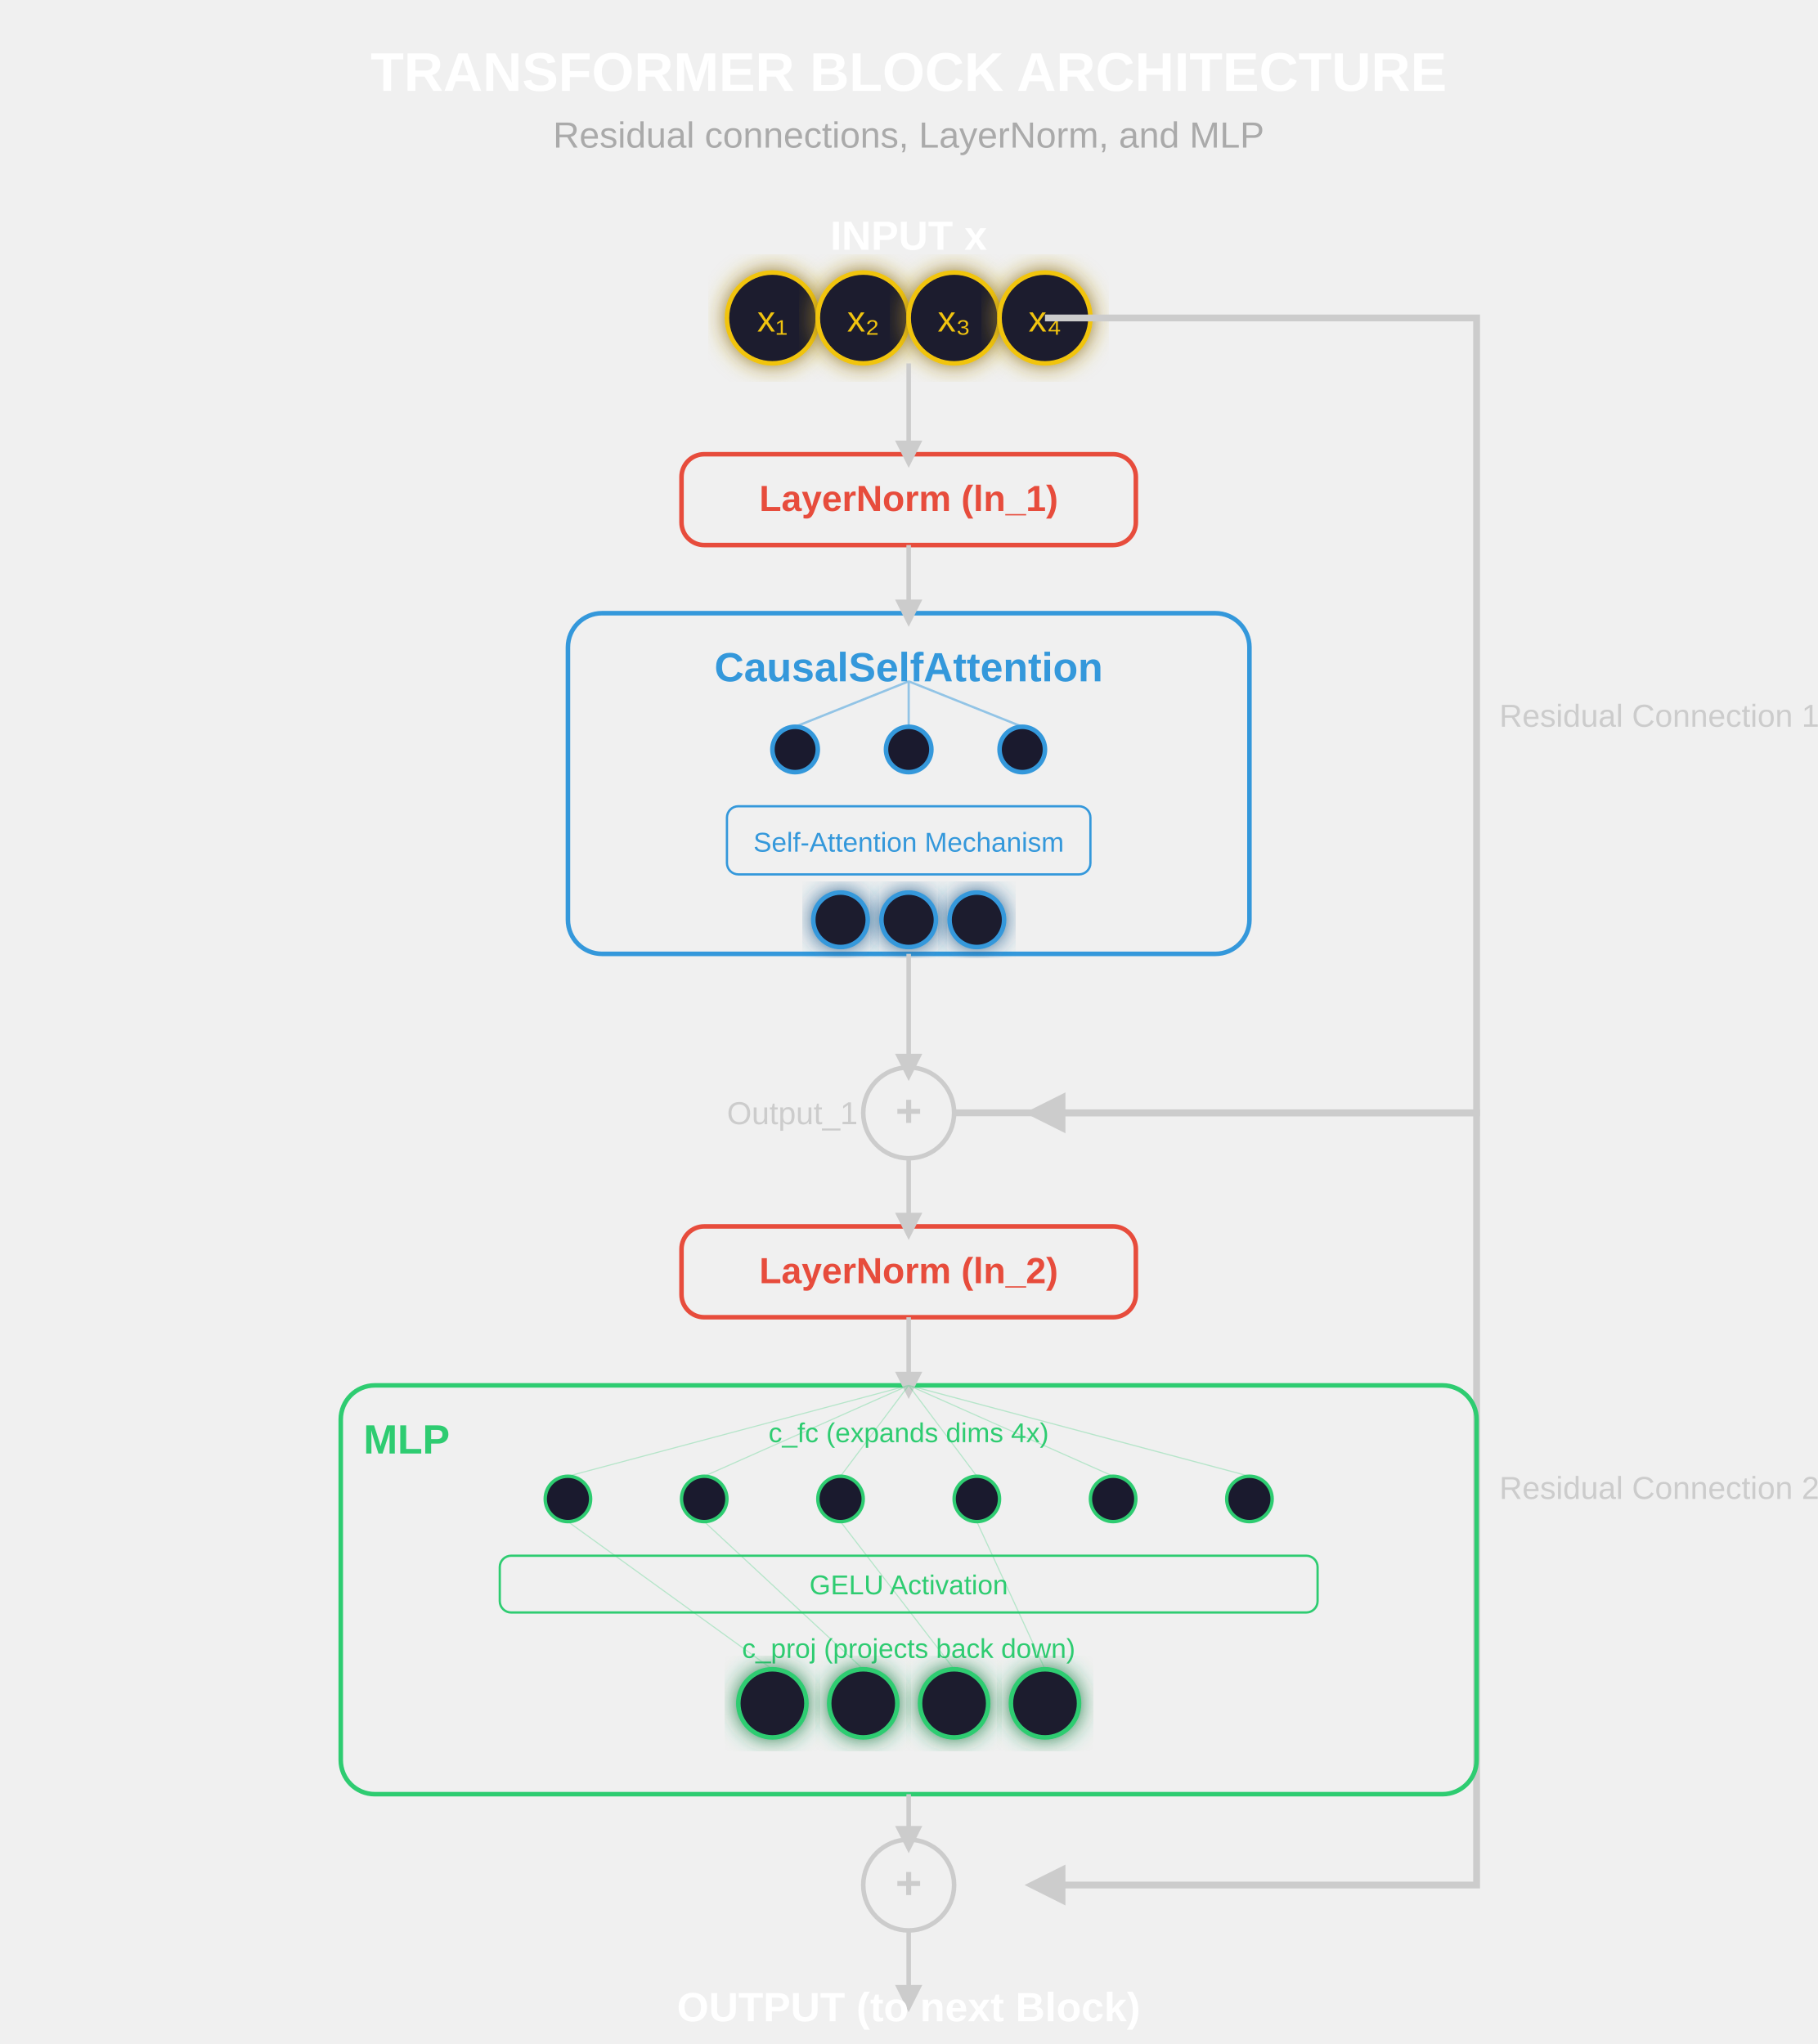
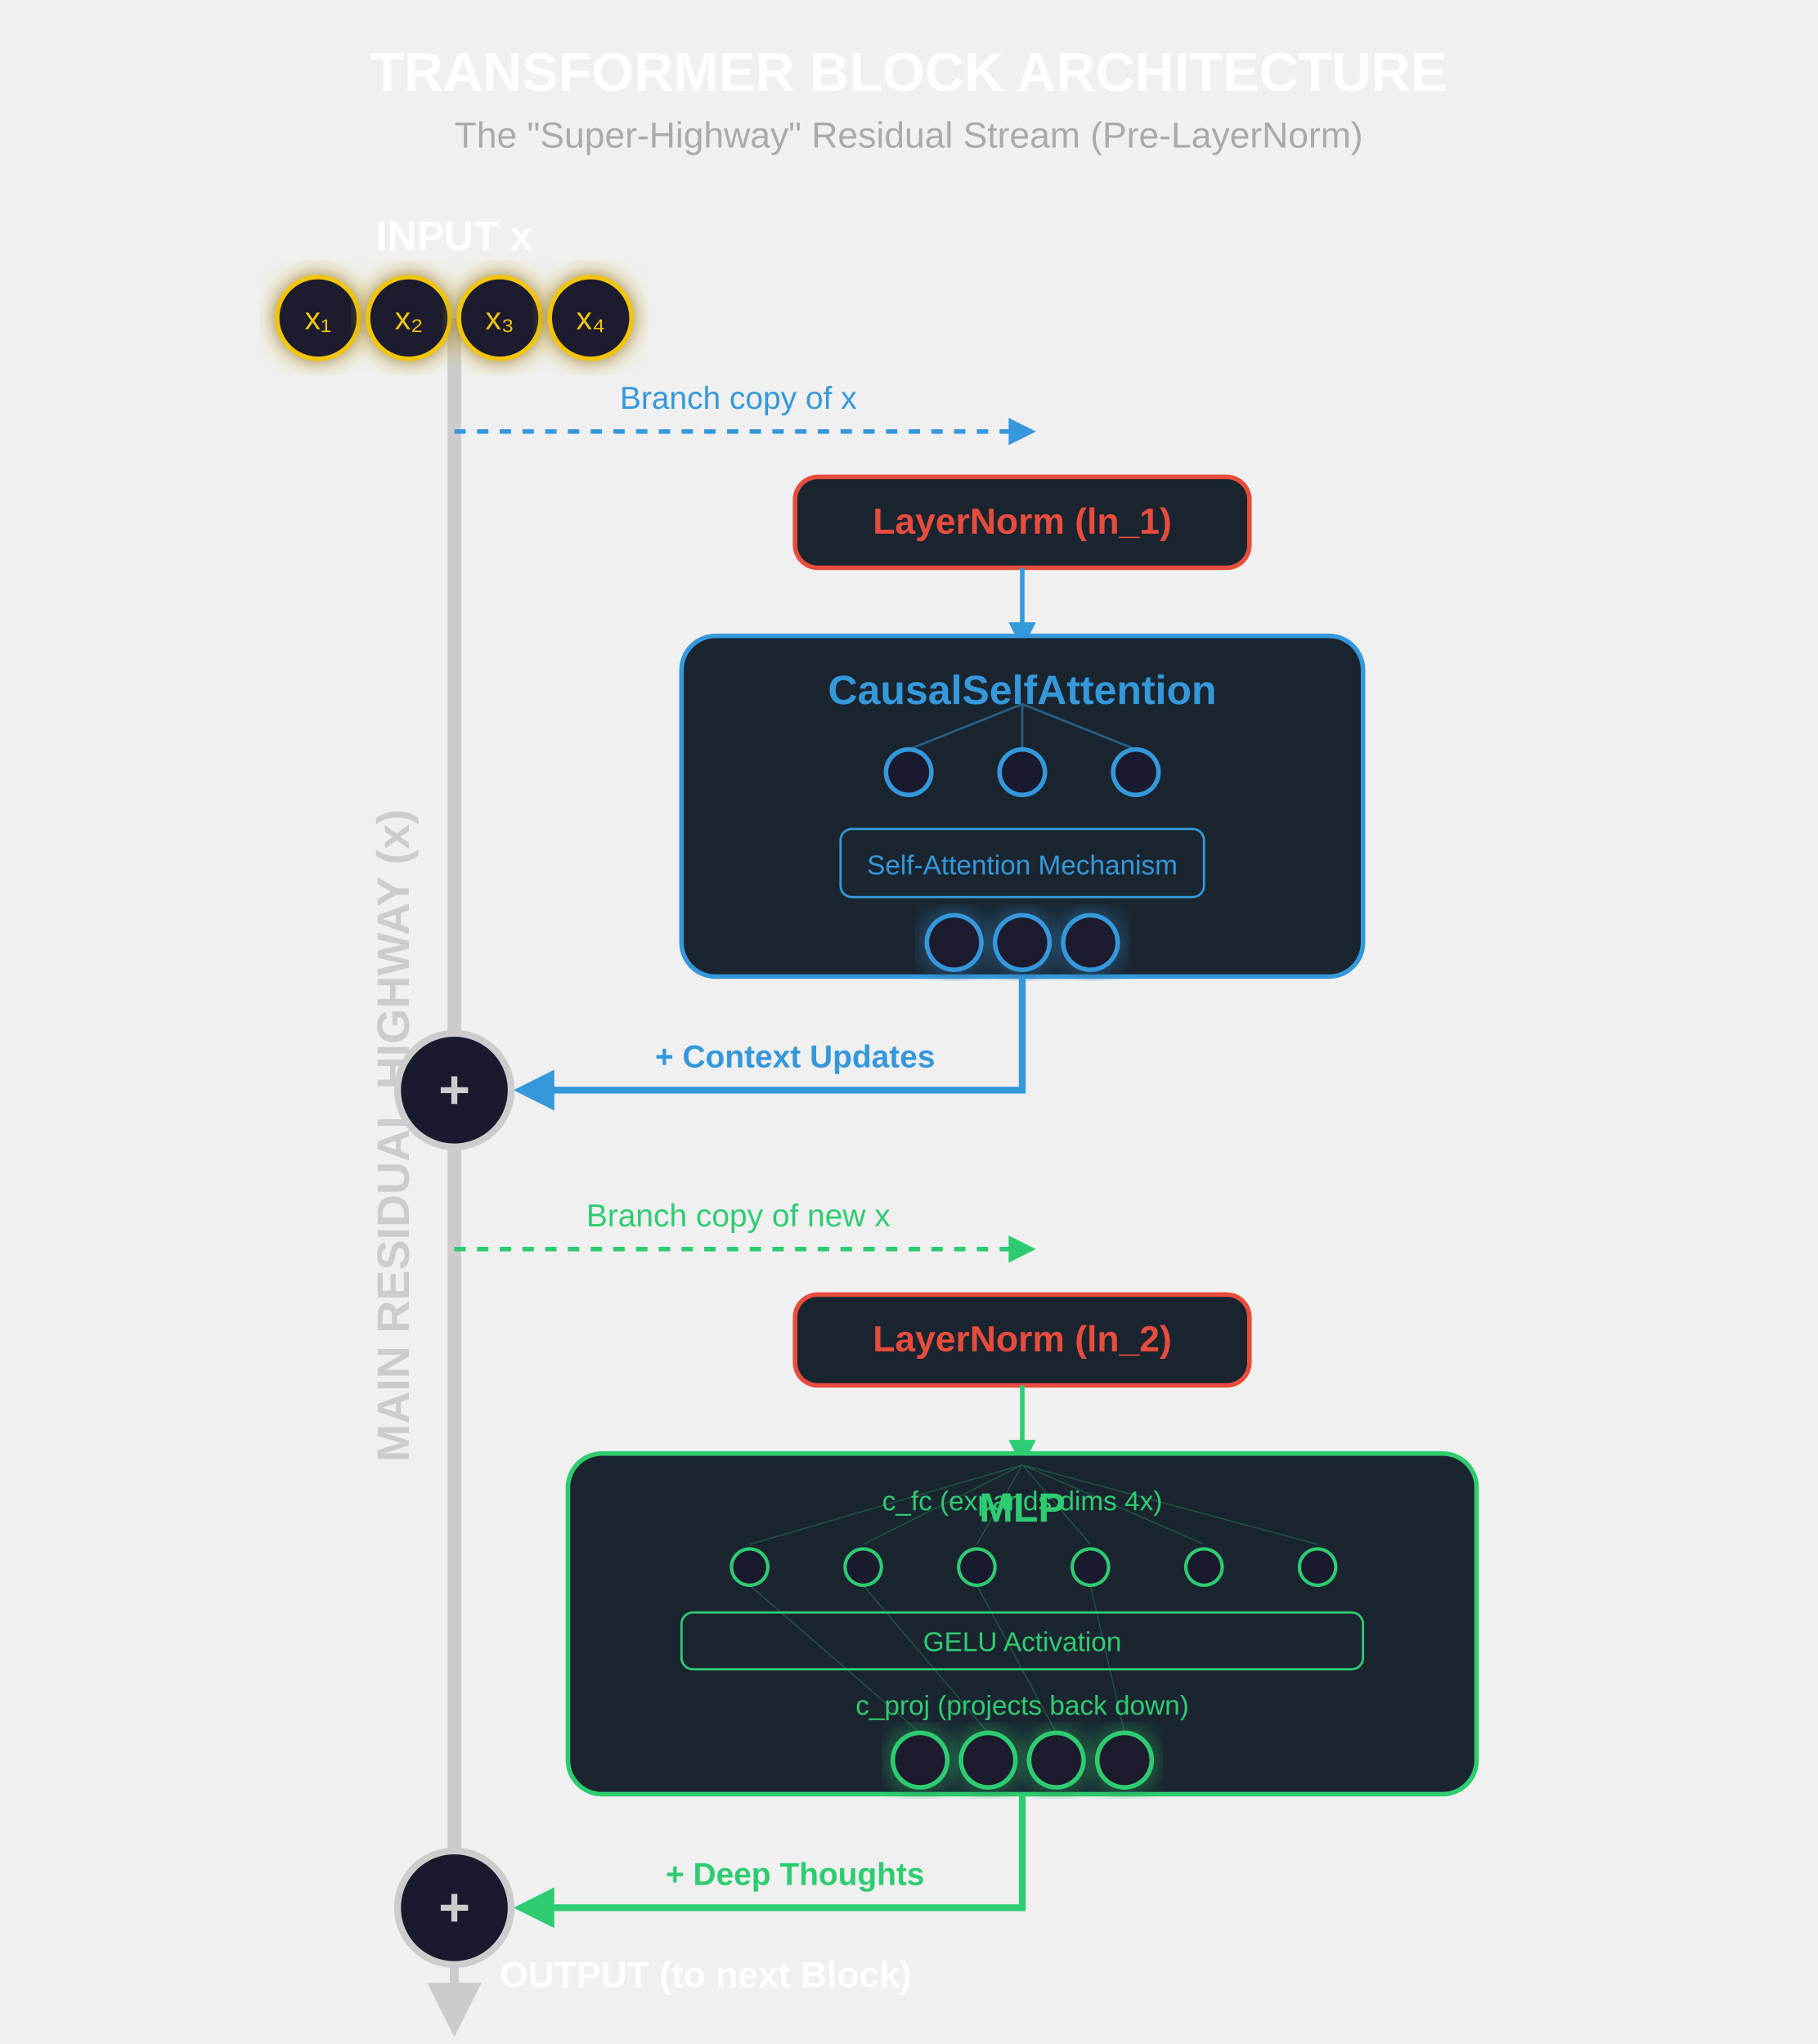
<svg xmlns="http://www.w3.org/2000/svg" width="800" height="900" style="background-color: #1a1a2e; font-family: Arial, sans-serif;">
  <defs>
    <filter id="glow-yellow" x="-20%" y="-20%" width="140%" height="140%">
      <feGaussianBlur stdDeviation="5" result="blur" />
      <feComposite in="SourceGraphic" in2="blur" operator="over" />
    </filter>
    <filter id="glow-blue" x="-20%" y="-20%" width="140%" height="140%">
      <feGaussianBlur stdDeviation="5" result="blur" />
      <feComposite in="SourceGraphic" in2="blur" operator="over" />
    </filter>
    <filter id="glow-green" x="-20%" y="-20%" width="140%" height="140%">
      <feGaussianBlur stdDeviation="5" result="blur" />
      <feComposite in="SourceGraphic" in2="blur" operator="over" />
    </filter>
    <marker id="arrow" viewBox="0 0 10 10" refX="5" refY="5" markerWidth="6" markerHeight="6" orient="auto-start-reverse">
      <path d="M 0 0 L 10 5 L 0 10 z" fill="#cccccc" />
    </marker>
+     <marker id="arrow-blue" viewBox="0 0 10 10" refX="5" refY="5" markerWidth="6" markerHeight="6" orient="auto-start-reverse">
+       <path d="M 0 0 L 10 5 L 0 10 z" fill="#3498db" />
+     </marker>
+     <marker id="arrow-green" viewBox="0 0 10 10" refX="5" refY="5" markerWidth="6" markerHeight="6" orient="auto-start-reverse">
+       <path d="M 0 0 L 10 5 L 0 10 z" fill="#2ecc71" />
+     </marker>
  </defs>
  <text x="400" y="40" fill="#ffffff" font-size="24" font-weight="bold" text-anchor="middle">TRANSFORMER BLOCK ARCHITECTURE</text>
-   <text x="400" y="65" fill="#aaaaaa" font-size="16" text-anchor="middle">Residual connections, LayerNorm, and MLP</text>
-   <text x="400" y="110" fill="#ffffff" font-size="18" font-weight="bold" text-anchor="middle">INPUT x</text>
-   <g transform="translate(400, 140)">
-     <circle cx="-60" cy="0" r="20" fill="#1a1a2e" stroke="#f1c40f" stroke-width="2" filter="url(#glow-yellow)" />
-     <text x="-60" y="6" fill="#f1c40f" font-size="16" text-anchor="middle">x₁</text>
-     <circle cx="-20" cy="0" r="20" fill="#1a1a2e" stroke="#f1c40f" stroke-width="2" filter="url(#glow-yellow)" />
-     <text x="-20" y="6" fill="#f1c40f" font-size="16" text-anchor="middle">x₂</text>
-     <circle cx="20" cy="0" r="20" fill="#1a1a2e" stroke="#f1c40f" stroke-width="2" filter="url(#glow-yellow)" />
-     <text x="20" y="6" fill="#f1c40f" font-size="16" text-anchor="middle">x₃</text>
-     <circle cx="60" cy="0" r="20" fill="#1a1a2e" stroke="#f1c40f" stroke-width="2" filter="url(#glow-yellow)" />
-     <text x="60" y="6" fill="#f1c40f" font-size="16" text-anchor="middle">x₄</text>
+   <text x="400" y="65" fill="#aaaaaa" font-size="16" text-anchor="middle">The "Super-Highway" Residual Stream (Pre-LayerNorm)</text>
+   <path d="M 200 140 L 200 860" fill="none" stroke="#cccccc" stroke-width="6" />
+   <text x="180" y="500" fill="#cccccc" font-size="20" font-weight="bold" text-anchor="middle" transform="rotate(-90 180 500)">MAIN RESIDUAL HIGHWAY (x)</text>
+   <text x="200" y="110" fill="#ffffff" font-size="18" font-weight="bold" text-anchor="middle">INPUT x</text>
+   <g transform="translate(200, 140)">
+     <circle cx="-60" cy="0" r="18" fill="#1a1a2e" stroke="#f1c40f" stroke-width="2" filter="url(#glow-yellow)" />
+     <text x="-60" y="5" fill="#f1c40f" font-size="14" text-anchor="middle">x₁</text>
+     <circle cx="-20" cy="0" r="18" fill="#1a1a2e" stroke="#f1c40f" stroke-width="2" filter="url(#glow-yellow)" />
+     <text x="-20" y="5" fill="#f1c40f" font-size="14" text-anchor="middle">x₂</text>
+     <circle cx="20" cy="0" r="18" fill="#1a1a2e" stroke="#f1c40f" stroke-width="2" filter="url(#glow-yellow)" />
+     <text x="20" y="5" fill="#f1c40f" font-size="14" text-anchor="middle">x₃</text>
+     <circle cx="60" cy="0" r="18" fill="#1a1a2e" stroke="#f1c40f" stroke-width="2" filter="url(#glow-yellow)" />
+     <text x="60" y="5" fill="#f1c40f" font-size="14" text-anchor="middle">x₄</text>
  </g>
-   <path d="M 460 140 L 650 140 L 650 490 L 460 490" fill="none" stroke="#cccccc" stroke-width="3" marker-end="url(#arrow)" />
-   <text x="660" y="320" fill="#cccccc" font-size="14">Residual Connection 1</text>
-   <rect x="300" y="200" width="200" height="40" rx="10" fill="none" stroke="#e74c3c" stroke-width="2" />
-   <text x="400" y="225" fill="#e74c3c" font-size="16" font-weight="bold" text-anchor="middle">LayerNorm (ln_1)</text>
-   <path d="M 400 160 L 400 200" fill="none" stroke="#cccccc" stroke-width="2" marker-end="url(#arrow)" />
-   <rect x="250" y="270" width="300" height="150" rx="15" fill="none" stroke="#3498db" stroke-width="2" />
-   <text x="400" y="300" fill="#3498db" font-size="18" font-weight="bold" text-anchor="middle">CausalSelfAttention</text>
-   <path d="M 400 240 L 400 270" fill="none" stroke="#cccccc" stroke-width="2" marker-end="url(#arrow)" />
-   <g transform="translate(400, 310)">
+   <path d="M 200 190 L 450 190" fill="none" stroke="#3498db" stroke-width="2" stroke-dasharray="5 5" marker-end="url(#arrow-blue)" />
+   <text x="325" y="180" fill="#3498db" font-size="14" text-anchor="middle">Branch copy of x</text>
+   <rect x="350" y="210" width="200" height="40" rx="10" fill="#1a2530" stroke="#e74c3c" stroke-width="2" />
+   <text x="450" y="235" fill="#e74c3c" font-size="16" font-weight="bold" text-anchor="middle">LayerNorm (ln_1)</text>
+   <path d="M 450 250 L 450 280" fill="none" stroke="#3498db" stroke-width="2" marker-end="url(#arrow-blue)" />
+   <rect x="300" y="280" width="300" height="150" rx="15" fill="#1a2530" stroke="#3498db" stroke-width="2" />
+   <text x="450" y="310" fill="#3498db" font-size="18" font-weight="bold" text-anchor="middle">CausalSelfAttention</text>
+   <g transform="translate(450, 320)">
    <circle cx="-50" cy="20" r="10" fill="#1a1a2e" stroke="#3498db" stroke-width="2" />
    <circle cx="0" cy="20" r="10" fill="#1a1a2e" stroke="#3498db" stroke-width="2" />
    <circle cx="50" cy="20" r="10" fill="#1a1a2e" stroke="#3498db" stroke-width="2" />
    <path d="M 0 -10 L -50 10 M 0 -10 L 0 10 M 0 -10 L 50 10" fill="none" stroke="#3498db" stroke-width="1" opacity="0.5" />
    <rect x="-80" y="45" width="160" height="30" rx="5" fill="none" stroke="#3498db" stroke-width="1" />
    <text x="0" y="65" fill="#3498db" font-size="12" text-anchor="middle">Self-Attention Mechanism</text>
    <circle cx="-30" cy="95" r="12" fill="#1a1a2e" stroke="#3498db" stroke-width="2" filter="url(#glow-blue)" />
    <circle cx="0" cy="95" r="12" fill="#1a1a2e" stroke="#3498db" stroke-width="2" filter="url(#glow-blue)" />
    <circle cx="30" cy="95" r="12" fill="#1a1a2e" stroke="#3498db" stroke-width="2" filter="url(#glow-blue)" />
  </g>
-   <circle cx="400" cy="490" r="20" fill="none" stroke="#cccccc" stroke-width="2" />
-   <text x="400" y="496" fill="#cccccc" font-size="20" font-weight="bold" text-anchor="middle">+</text>
-   <path d="M 400 420 L 400 470" fill="none" stroke="#cccccc" stroke-width="2" marker-end="url(#arrow)" />
-   <text x="320" y="495" fill="#cccccc" font-size="14">Output_1</text>
-   <path d="M 420 490 L 650 490 L 650 830 L 460 830" fill="none" stroke="#cccccc" stroke-width="3" marker-end="url(#arrow)" />
-   <text x="660" y="660" fill="#cccccc" font-size="14">Residual Connection 2</text>
-   <rect x="300" y="540" width="200" height="40" rx="10" fill="none" stroke="#e74c3c" stroke-width="2" />
-   <text x="400" y="565" fill="#e74c3c" font-size="16" font-weight="bold" text-anchor="middle">LayerNorm (ln_2)</text>
-   <path d="M 400 510 L 400 540" fill="none" stroke="#cccccc" stroke-width="2" marker-end="url(#arrow)" />
-   <rect x="150" y="610" width="500" height="180" rx="15" fill="none" stroke="#2ecc71" stroke-width="2" />
-   <text x="160" y="640" fill="#2ecc71" font-size="18" font-weight="bold">MLP</text>
-   <path d="M 400 580 L 400 610" fill="none" stroke="#cccccc" stroke-width="2" marker-end="url(#arrow)" />
-   <g transform="translate(400, 650)">
+   <path d="M 450 430 L 450 480 L 235 480" fill="none" stroke="#3498db" stroke-width="3" marker-end="url(#arrow-blue)" />
+   <text x="350" y="470" fill="#3498db" font-size="14" font-weight="bold" text-anchor="middle">+ Context Updates</text>
+   <circle cx="200" cy="480" r="25" fill="#1a1a2e" stroke="#cccccc" stroke-width="3" />
+   <text x="200" y="488" fill="#cccccc" font-size="24" font-weight="bold" text-anchor="middle">+</text>
+   <path d="M 200 550 L 450 550" fill="none" stroke="#2ecc71" stroke-width="2" stroke-dasharray="5 5" marker-end="url(#arrow-green)" />
+   <text x="325" y="540" fill="#2ecc71" font-size="14" text-anchor="middle">Branch copy of new x</text>
+   <rect x="350" y="570" width="200" height="40" rx="10" fill="#1a2530" stroke="#e74c3c" stroke-width="2" />
+   <text x="450" y="595" fill="#e74c3c" font-size="16" font-weight="bold" text-anchor="middle">LayerNorm (ln_2)</text>
+   <path d="M 450 610 L 450 640" fill="none" stroke="#2ecc71" stroke-width="2" marker-end="url(#arrow-green)" />
+   <rect x="250" y="640" width="400" height="150" rx="15" fill="#1a2530" stroke="#2ecc71" stroke-width="2" />
+   <text x="450" y="670" fill="#2ecc71" font-size="18" font-weight="bold" text-anchor="middle">MLP</text>
+   <g transform="translate(450, 680)">
    <text x="0" y="-15" fill="#2ecc71" font-size="12" text-anchor="middle">c_fc (expands dims 4x)</text>
-     <circle cx="-150" cy="10" r="10" fill="#1a1a2e" stroke="#2ecc71" stroke-width="1.5" />
-     <circle cx="-90" cy="10" r="10" fill="#1a1a2e" stroke="#2ecc71" stroke-width="1.5" />
-     <circle cx="-30" cy="10" r="10" fill="#1a1a2e" stroke="#2ecc71" stroke-width="1.5" />
-     <circle cx="30" cy="10" r="10" fill="#1a1a2e" stroke="#2ecc71" stroke-width="1.5" />
-     <circle cx="90" cy="10" r="10" fill="#1a1a2e" stroke="#2ecc71" stroke-width="1.5" />
-     <circle cx="150" cy="10" r="10" fill="#1a1a2e" stroke="#2ecc71" stroke-width="1.5" />
-     <rect x="-180" y="35" width="360" height="25" rx="5" fill="none" stroke="#2ecc71" stroke-width="1" />
-     <text x="0" y="52" fill="#2ecc71" font-size="12" text-anchor="middle">GELU Activation</text>
-     <text x="0" y="80" fill="#2ecc71" font-size="12" text-anchor="middle">c_proj (projects back down)</text>
-     <circle cx="-60" cy="100" r="15" fill="#1a1a2e" stroke="#2ecc71" stroke-width="2" filter="url(#glow-green)" />
-     <circle cx="-20" cy="100" r="15" fill="#1a1a2e" stroke="#2ecc71" stroke-width="2" filter="url(#glow-green)" />
-     <circle cx="20" cy="100" r="15" fill="#1a1a2e" stroke="#2ecc71" stroke-width="2" filter="url(#glow-green)" />
-     <circle cx="60" cy="100" r="15" fill="#1a1a2e" stroke="#2ecc71" stroke-width="2" filter="url(#glow-green)" />
-     <path d="M 0 -40 L -150 0 M 0 -40 L -90 0 M 0 -40 L -30 0 M 0 -40 L 30 0 M 0 -40 L 90 0 M 0 -40 L 150 0" fill="none" stroke="#2ecc71" stroke-width="0.5" opacity="0.3" />
-     <path d="M -150 20 L -60 85 M -90 20 L -20 85 M -30 20 L 20 85 M 30 20 L 60 85" fill="none" stroke="#2ecc71" stroke-width="0.5" opacity="0.3" />
+     <circle cx="-120" cy="10" r="8" fill="#1a1a2e" stroke="#2ecc71" stroke-width="1.5" />
+     <circle cx="-70" cy="10" r="8" fill="#1a1a2e" stroke="#2ecc71" stroke-width="1.5" />
+     <circle cx="-20" cy="10" r="8" fill="#1a1a2e" stroke="#2ecc71" stroke-width="1.5" />
+     <circle cx="30" cy="10" r="8" fill="#1a1a2e" stroke="#2ecc71" stroke-width="1.5" />
+     <circle cx="80" cy="10" r="8" fill="#1a1a2e" stroke="#2ecc71" stroke-width="1.5" />
+     <circle cx="130" cy="10" r="8" fill="#1a1a2e" stroke="#2ecc71" stroke-width="1.5" />
+     <rect x="-150" y="30" width="300" height="25" rx="5" fill="none" stroke="#2ecc71" stroke-width="1" />
+     <text x="0" y="47" fill="#2ecc71" font-size="12" text-anchor="middle">GELU Activation</text>
+     <text x="0" y="75" fill="#2ecc71" font-size="12" text-anchor="middle">c_proj (projects back down)</text>
+     <circle cx="-45" cy="95" r="12" fill="#1a1a2e" stroke="#2ecc71" stroke-width="2" filter="url(#glow-green)" />
+     <circle cx="-15" cy="95" r="12" fill="#1a1a2e" stroke="#2ecc71" stroke-width="2" filter="url(#glow-green)" />
+     <circle cx="15" cy="95" r="12" fill="#1a1a2e" stroke="#2ecc71" stroke-width="2" filter="url(#glow-green)" />
+     <circle cx="45" cy="95" r="12" fill="#1a1a2e" stroke="#2ecc71" stroke-width="2" filter="url(#glow-green)" />
+     <path d="M 0 -35 L -120 0 M 0 -35 L -70 0 M 0 -35 L -20 0 M 0 -35 L 30 0 M 0 -35 L 80 0 M 0 -35 L 130 0" fill="none" stroke="#2ecc71" stroke-width="0.5" opacity="0.3" />
+     <path d="M -120 18 L -45 83 M -70 18 L -15 83 M -20 18 L 15 83 M 30 18 L 45 83" fill="none" stroke="#2ecc71" stroke-width="0.5" opacity="0.3" />
  </g>
-   <circle cx="400" cy="830" r="20" fill="none" stroke="#cccccc" stroke-width="2" />
-   <text x="400" y="836" fill="#cccccc" font-size="20" font-weight="bold" text-anchor="middle">+</text>
-   <path d="M 400 790 L 400 810" fill="none" stroke="#cccccc" stroke-width="2" marker-end="url(#arrow)" />
-   <path d="M 400 850 L 400 880" fill="none" stroke="#cccccc" stroke-width="2" marker-end="url(#arrow)" />
-   <text x="400" y="890" fill="#ffffff" font-size="18" font-weight="bold" text-anchor="middle">OUTPUT (to next Block)</text>
+   <path d="M 450 790 L 450 840 L 235 840" fill="none" stroke="#2ecc71" stroke-width="3" marker-end="url(#arrow-green)" />
+   <text x="350" y="830" fill="#2ecc71" font-size="14" font-weight="bold" text-anchor="middle">+ Deep Thoughts</text>
+   <circle cx="200" cy="840" r="25" fill="#1a1a2e" stroke="#cccccc" stroke-width="3" />
+   <text x="200" y="848" fill="#cccccc" font-size="24" font-weight="bold" text-anchor="middle">+</text>
+   <path d="M 200 865 L 200 885" fill="none" stroke="#cccccc" stroke-width="4" marker-end="url(#arrow)" />
+   <text x="200" y="875" fill="#ffffff" font-size="16" font-weight="bold" text-anchor="start" transform="translate(20, 0)">OUTPUT (to next Block)</text>
</svg>
